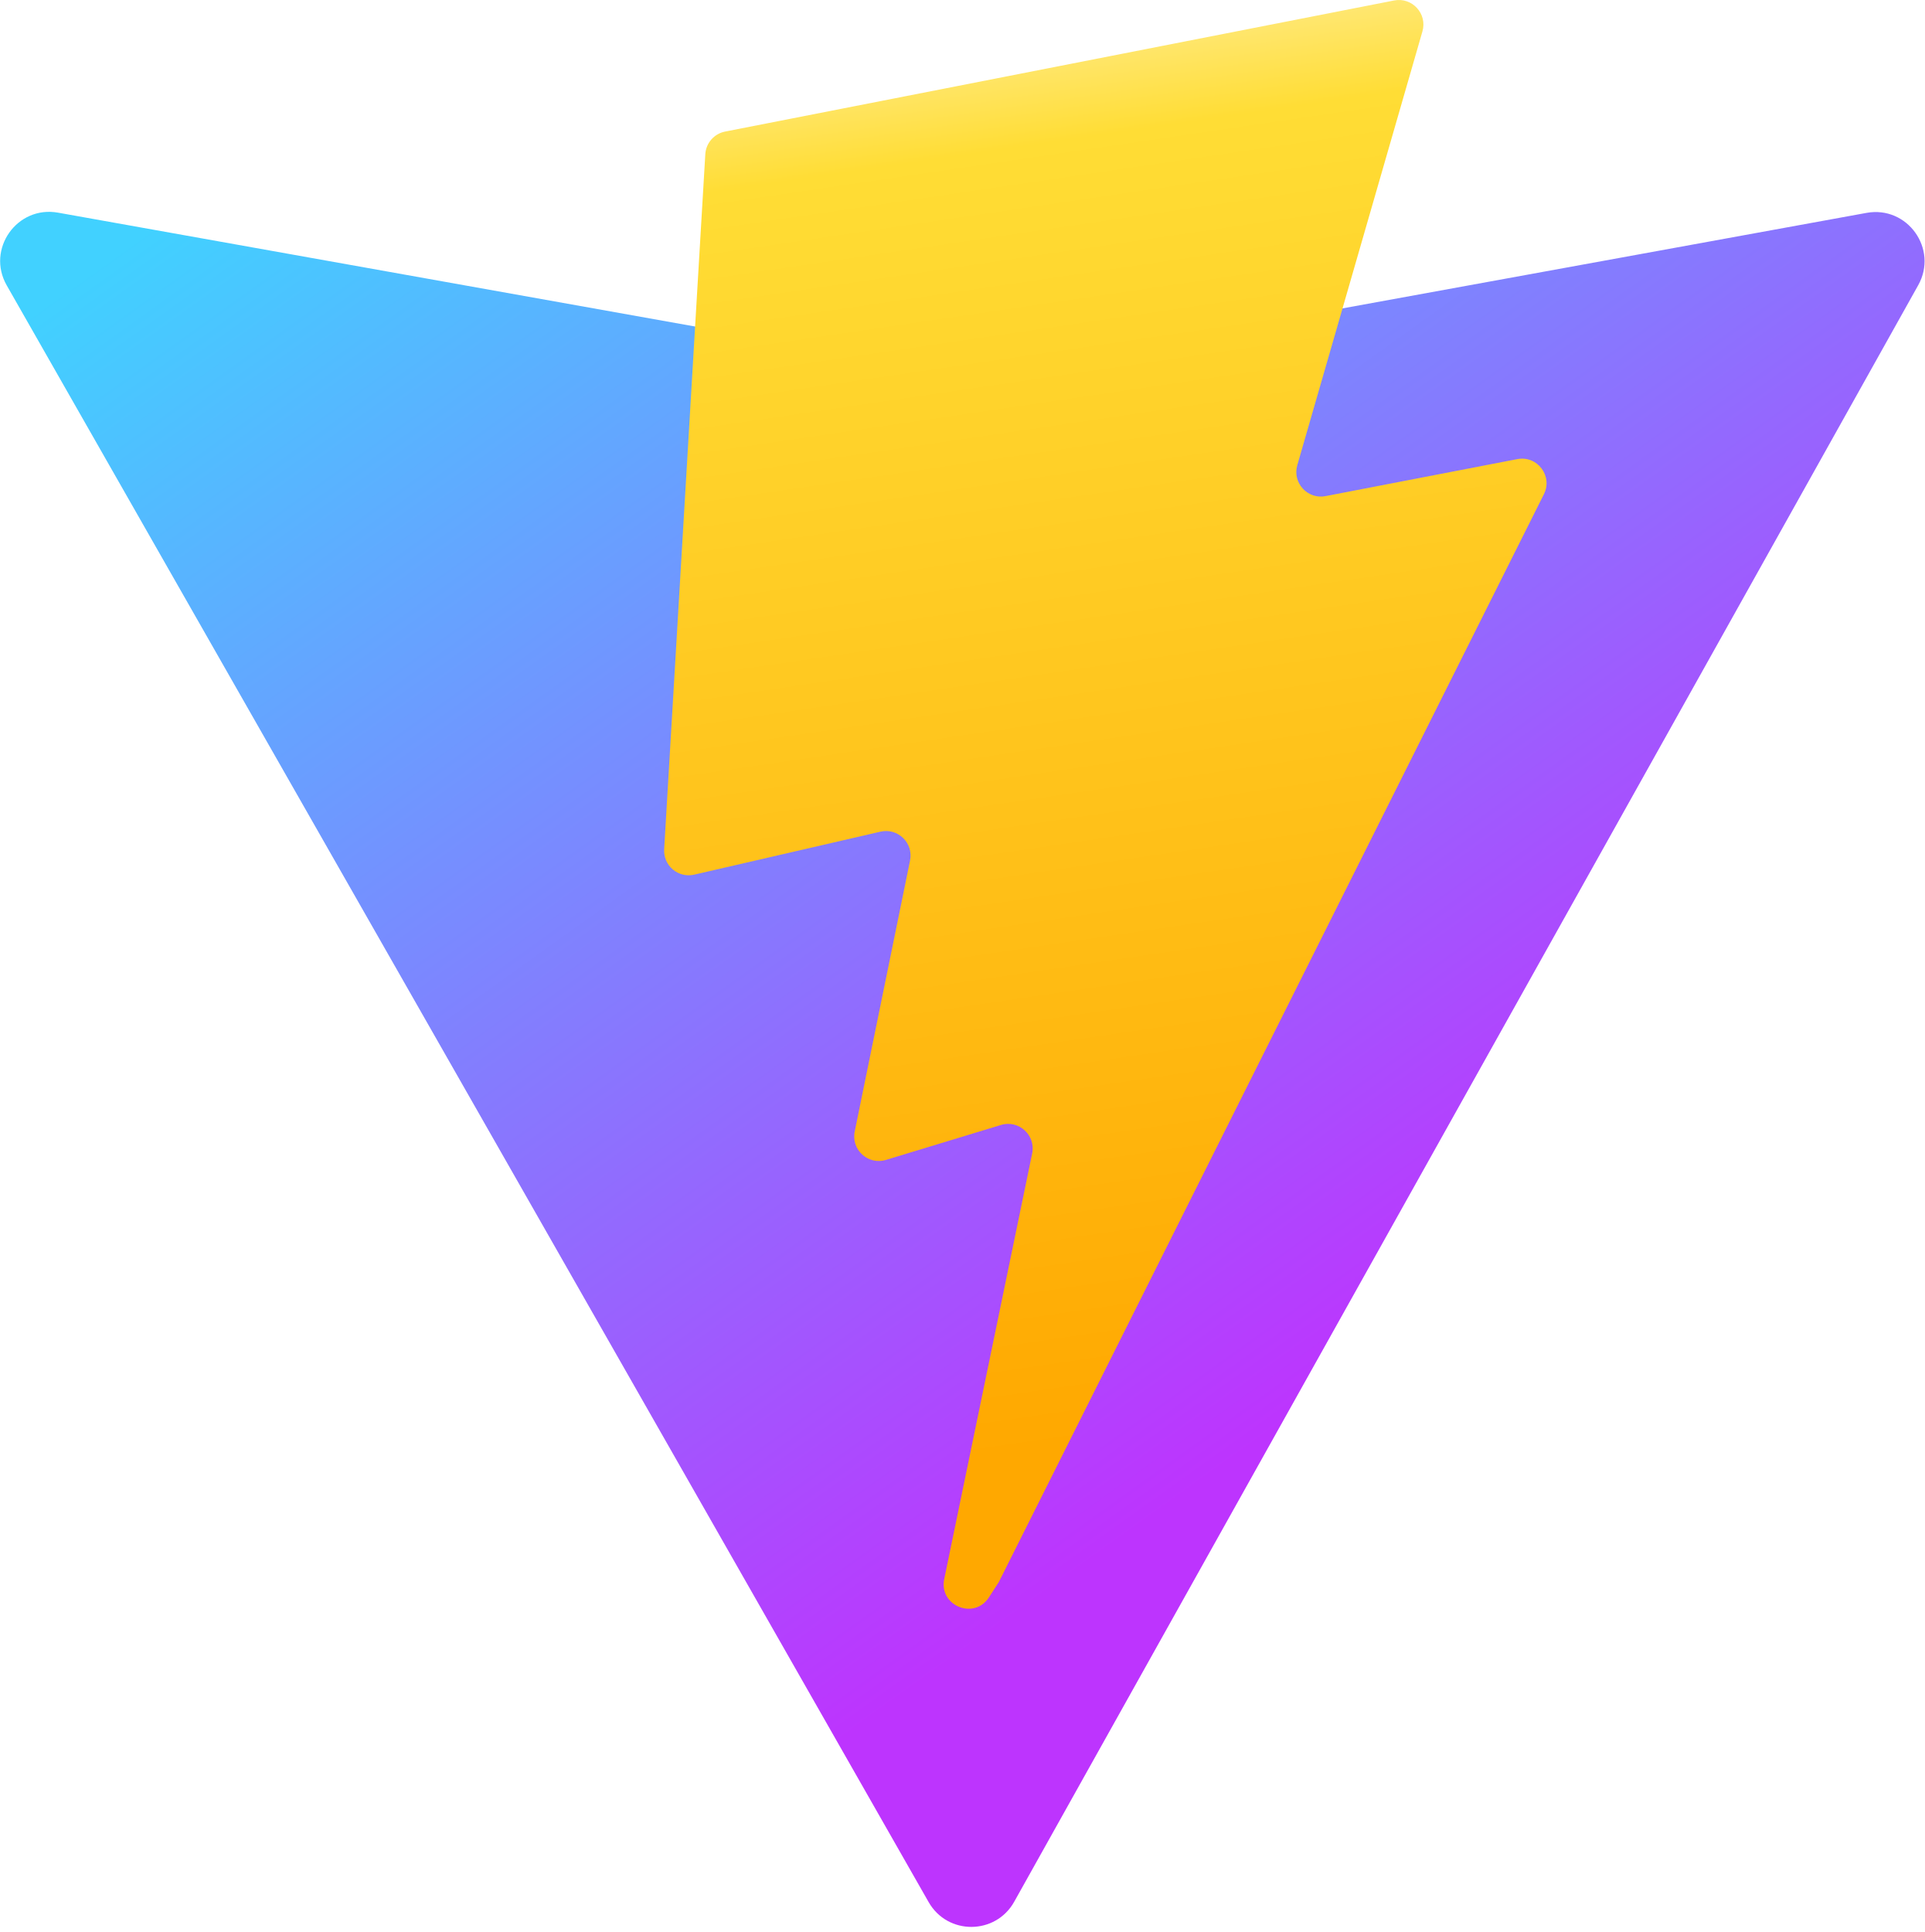
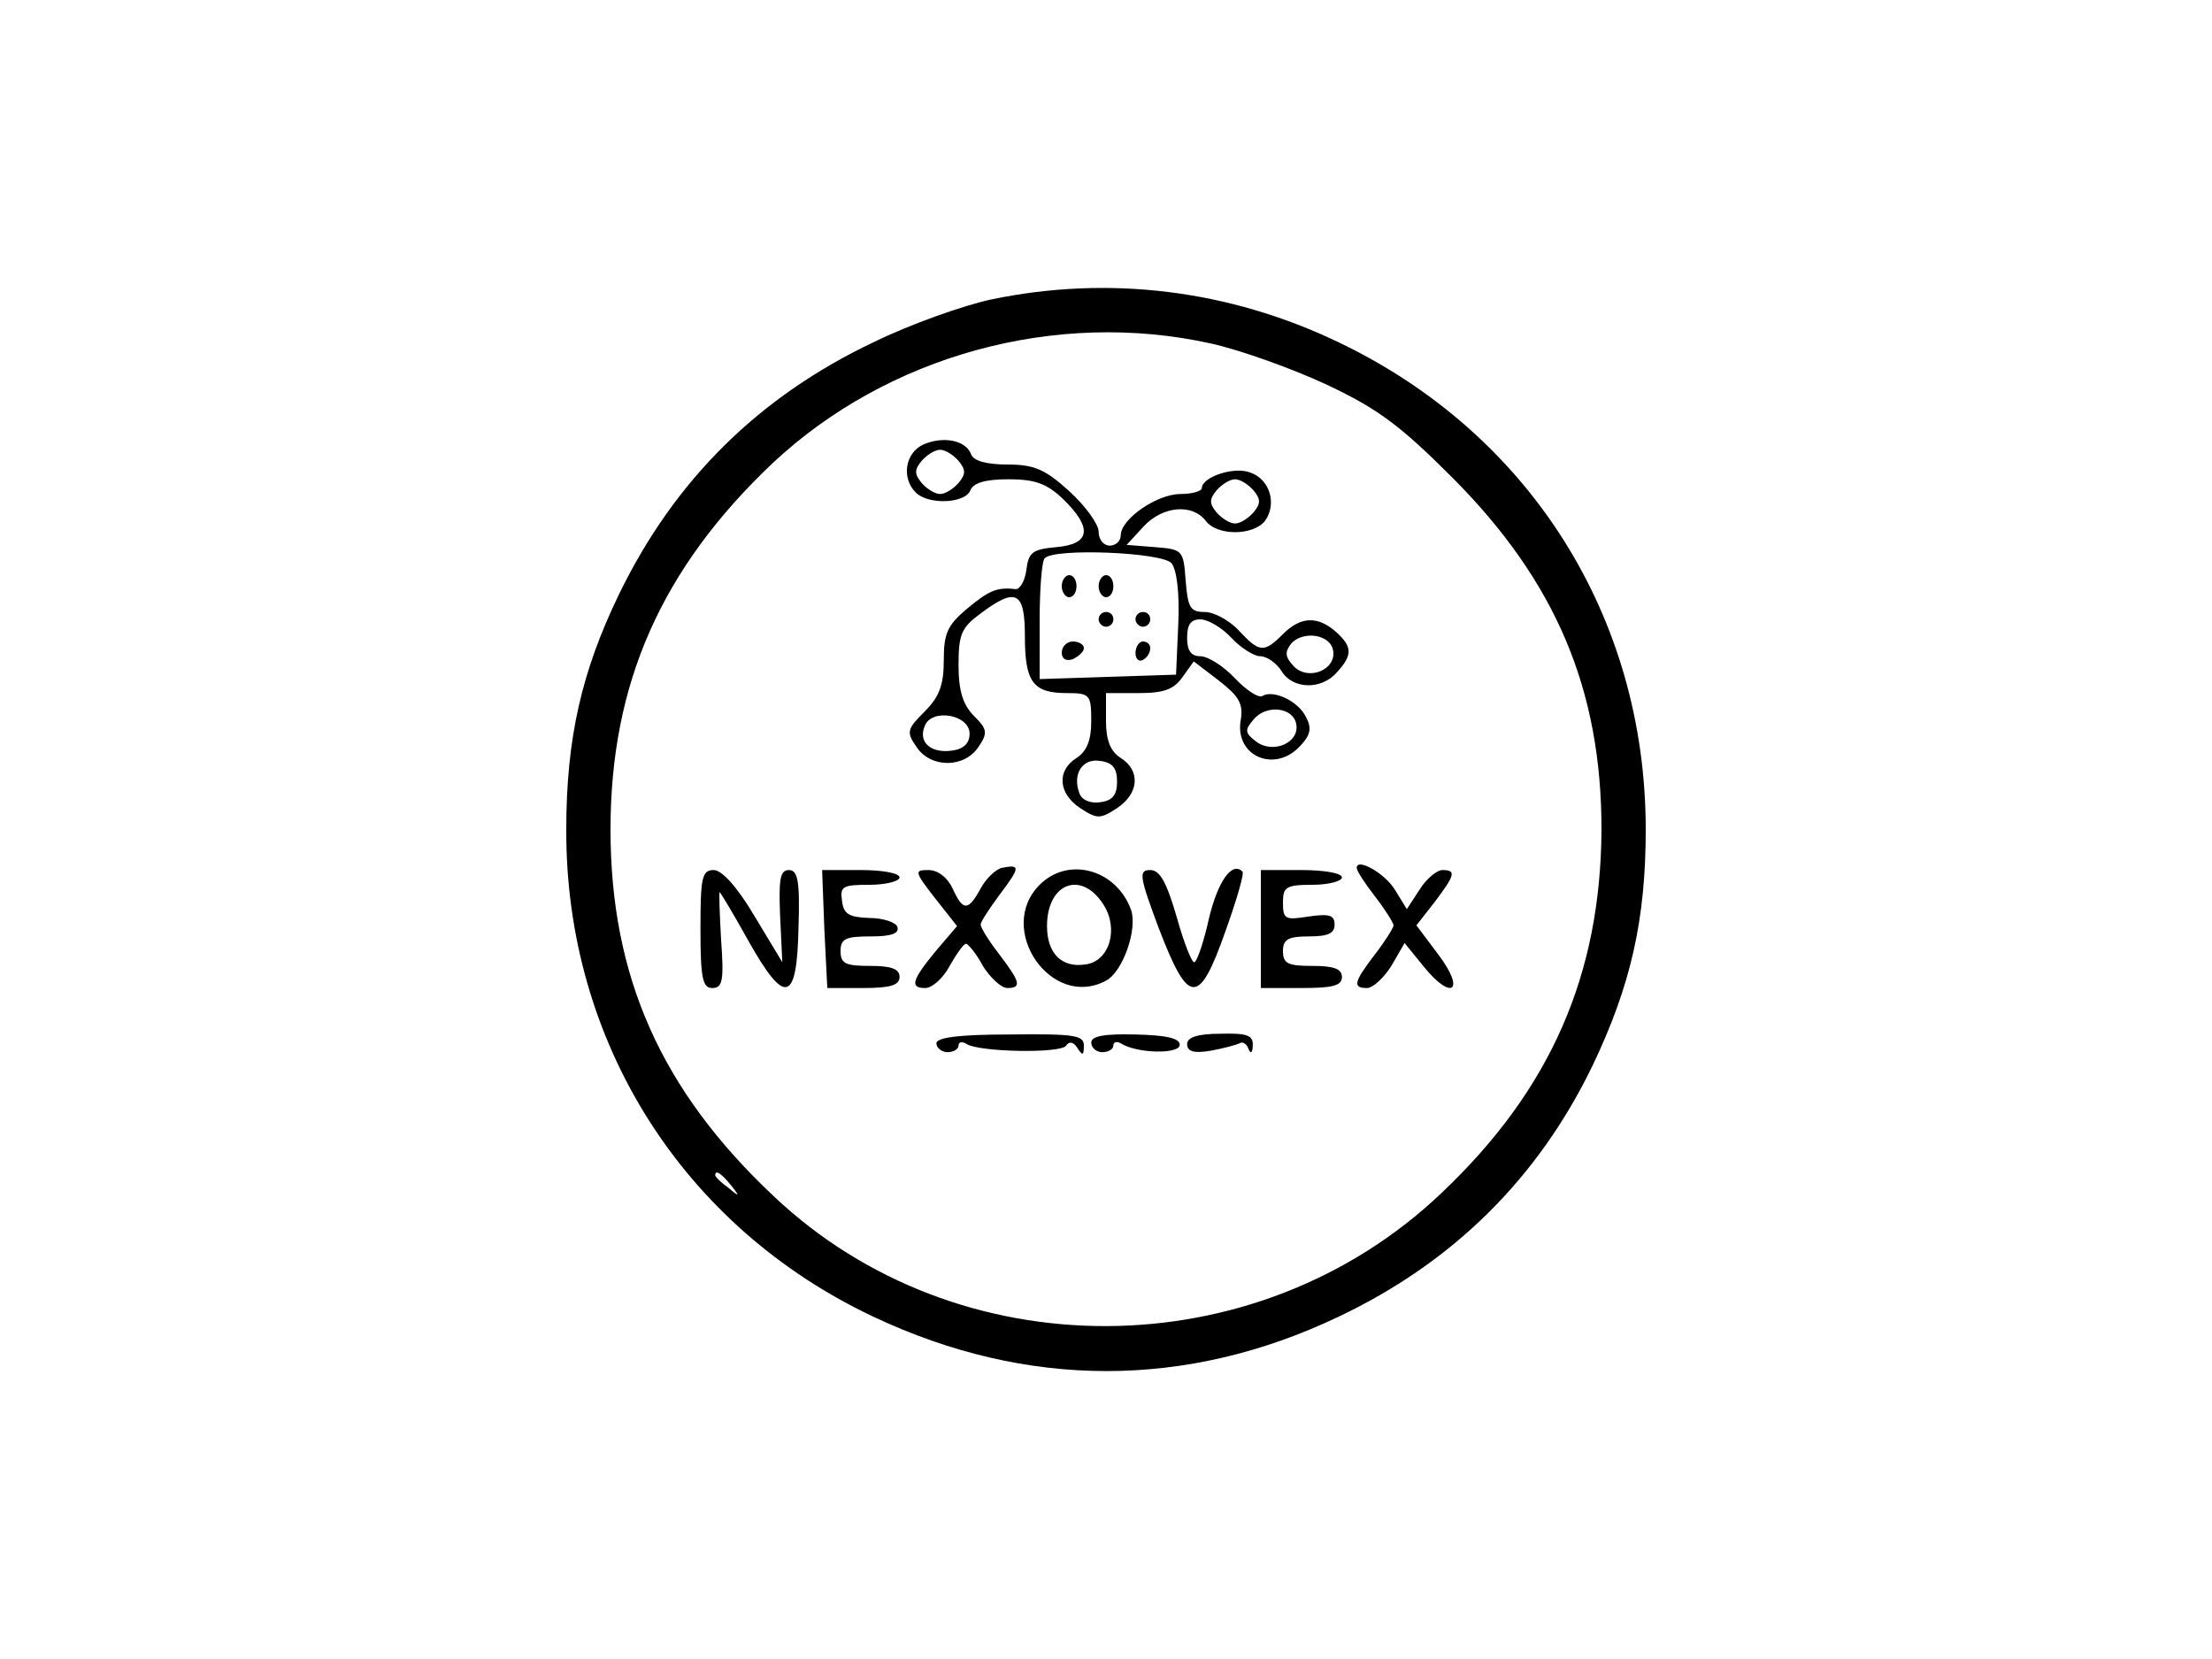
- <svg xmlns="http://www.w3.org/2000/svg" aria-hidden="true" role="img" className="iconify iconify--logos" width="31.88" height="32" preserveAspectRatio="xMidYMid meet" viewBox="0 0 256 257">
-   <defs>
-     <linearGradient id="IconifyId1813088fe1fbc01fb466" x1="-.828%" x2="57.636%" y1="7.652%" y2="78.411%">
-       <stop offset="0%" stop-color="#41D1FF" />
-       <stop offset="100%" stop-color="#BD34FE" />
-     </linearGradient>
-     <linearGradient id="IconifyId1813088fe1fbc01fb467" x1="43.376%" x2="50.316%" y1="2.242%" y2="89.03%">
-       <stop offset="0%" stop-color="#FFEA83" />
-       <stop offset="8.333%" stop-color="#FFDD35" />
-       <stop offset="100%" stop-color="#FFA800" />
-     </linearGradient>
-   </defs>
-   <path fill="url(#IconifyId1813088fe1fbc01fb466)" d="M255.153 37.938L134.897 252.976c-2.483 4.44-8.862 4.466-11.382.048L.875 37.958c-2.746-4.814 1.371-10.646 6.827-9.67l120.385 21.517a6.537 6.537 0 0 0 2.322-.004l117.867-21.483c5.438-.991 9.574 4.796 6.877 9.62Z" />
-   <path fill="url(#IconifyId1813088fe1fbc01fb467)" d="M185.432.063L96.44 17.501a3.268 3.268 0 0 0-2.634 3.014l-5.474 92.456a3.268 3.268 0 0 0 3.997 3.378l24.777-5.718c2.318-.535 4.413 1.507 3.936 3.838l-7.361 36.047c-.495 2.426 1.782 4.5 4.151 3.78l15.304-4.649c2.372-.72 4.652 1.36 4.15 3.788l-11.698 56.621c-.732 3.542 3.979 5.473 5.943 2.437l1.313-2.028l72.516-144.72c1.215-2.423-.88-5.186-3.54-4.672l-25.505 4.922c-2.396.462-4.435-1.77-3.759-4.114l16.646-57.705c.677-2.35-1.37-4.583-3.769-4.113Z" />
+ <svg xmlns="http://www.w3.org/2000/svg" version="1.0" width="300pt" height="225pt" viewBox="0 0 300 225" preserveAspectRatio="xMidYMid meet">
+   <g transform="translate(0,225) scale(0.1,-0.1)" fill="#000000" stroke="none">
+     <path d="M1345 1844 c-38 -8 -111 -34 -160 -58 -156 -74 -270 -187 -345 -341 -51 -105 -72 -196 -72 -320 -1 -288 158 -539 417 -661 208 -98 424 -98 630 0 156 74 271 188 345 341 52 109 72 198 72 320 0 288 -157 537 -417 661 -148 71 -311 91 -470 58z m298 -60 c40 -9 110 -34 157 -56 70 -33 100 -56 171 -127 139 -140 201 -286 201 -476 -1 -197 -69 -353 -217 -493 -251 -239 -656 -241 -906 -4 -152 143 -221 297 -221 497 0 198 69 354 220 497 156 146 384 209 595 162z m-652 -1141 c13 -16 12 -17 -3 -4 -10 7 -18 15 -18 17 0 8 8 3 21 -13z" />
+     <path d="M1252 1647 c-24 -11 -30 -45 -10 -65 17 -17 67 -15 74 3 4 10 20 15 52 15 36 0 52 -6 74 -27 40 -39 37 -61 -9 -65 -33 -3 -38 -7 -41 -31 -2 -15 -9 -27 -15 -26 -25 3 -36 -2 -66 -27 -26 -22 -31 -33 -31 -69 0 -34 -6 -50 -26 -70 -24 -24 -25 -28 -11 -48 19 -29 65 -29 84 0 13 19 12 24 -6 42 -15 15 -21 34 -21 69 0 42 4 51 30 70 48 36 60 30 60 -31 0 -62 11 -77 57 -77 31 0 33 -2 33 -38 0 -26 -6 -41 -20 -50 -27 -17 -25 -48 5 -68 23 -15 27 -15 50 0 30 20 32 51 5 68 -14 9 -20 24 -20 50 l0 38 44 0 c35 0 48 5 60 22 l15 21 34 -26 c27 -21 33 -31 30 -52 -10 -50 46 -75 81 -36 14 15 15 24 7 39 -11 22 -45 37 -59 28 -5 -3 -22 8 -37 24 -16 17 -37 30 -47 30 -13 0 -18 8 -18 25 0 18 5 25 18 25 10 0 29 -11 42 -25 13 -14 31 -25 39 -25 9 0 22 -9 29 -20 15 -25 54 -26 75 -2 22 24 21 35 -1 55 -25 22 -48 21 -72 -3 -26 -26 -32 -25 -60 5 -13 14 -34 25 -46 25 -20 0 -23 6 -26 43 -3 41 -4 42 -42 45 l-38 3 23 25 c26 28 66 31 84 8 15 -21 65 -21 81 0 16 23 6 56 -20 65 -22 9 -66 -6 -66 -21 0 -4 -13 -8 -29 -8 -32 0 -81 -34 -81 -56 0 -8 -7 -14 -15 -14 -8 0 -15 8 -15 19 0 10 -18 35 -40 55 -33 30 -48 36 -84 36 -28 0 -46 5 -49 14 -7 19 -38 25 -65 13z m48 -22 c10 -12 10 -18 0 -30 -7 -8 -18 -15 -25 -15 -7 0 -18 7 -25 15 -10 12 -10 18 0 30 7 8 18 15 25 15 7 0 18 -7 25 -15z m400 -40 c10 -12 10 -18 0 -30 -7 -8 -18 -15 -25 -15 -7 0 -18 7 -25 15 -10 12 -10 18 0 30 7 8 18 15 25 15 7 0 18 -7 25 -15z m-111 -99 c7 -9 11 -41 9 -83 l-3 -68 -92 -3 -93 -3 0 79 c0 43 3 82 7 85 13 14 160 8 172 -7z m219 -118 c5 -26 -33 -42 -53 -22 -12 13 -13 19 -4 31 16 18 53 13 57 -9z m-50 -100 c5 -25 -31 -41 -54 -24 -16 12 -16 16 -4 30 17 21 54 17 58 -6z m-443 -13 c0 -13 -8 -21 -24 -23 -28 -4 -46 11 -37 33 9 25 61 16 61 -10z m200 -65 c0 -18 -6 -26 -23 -28 -13 -2 -25 3 -28 12 -10 26 4 48 28 44 17 -2 23 -10 23 -28z" />
+     <path d="M1440 1455 c0 -8 5 -15 10 -15 6 0 10 7 10 15 0 8 -4 15 -10 15 -5 0 -10 -7 -10 -15z" />
+     <path d="M1490 1455 c0 -8 5 -15 10 -15 6 0 10 7 10 15 0 8 -4 15 -10 15 -5 0 -10 -7 -10 -15z" />
+     <path d="M1490 1410 c0 -5 5 -10 10 -10 6 0 10 5 10 10 0 6 -4 10 -10 10 -5 0 -10 -4 -10 -10z" />
+     <path d="M1540 1410 c0 -5 5 -10 10 -10 6 0 10 5 10 10 0 6 -4 10 -10 10 -5 0 -10 -4 -10 -10z" />
+     <path d="M1440 1365 c0 -9 6 -12 15 -9 8 4 15 10 15 15 0 5 -7 9 -15 9 -8 0 -15 -7 -15 -15z" />
+     <path d="M1540 1364 c0 -8 5 -12 10 -9 6 3 10 10 10 16 0 5 -4 9 -10 9 -5 0 -10 -7 -10 -16z" />
+     <path d="M1359 1073 c-9 -2 -22 -15 -29 -28 -17 -31 -24 -31 -38 0 -7 15 -20 25 -33 25 -19 0 -19 -2 9 -38 l30 -38 -29 -34 c-33 -40 -35 -50 -14 -50 9 0 24 13 33 30 9 16 19 30 22 30 3 0 14 -13 23 -30 10 -16 25 -30 33 -30 20 0 18 8 -11 46 -14 18 -25 36 -25 40 0 4 12 22 26 41 28 37 28 41 3 36z" />
+     <path d="M1840 1073 c0 -4 11 -21 25 -39 14 -18 25 -36 25 -39 0 -3 -11 -21 -25 -39 -29 -38 -31 -46 -11 -46 8 0 23 14 33 30 l18 31 26 -32 c38 -47 57 -33 20 16 l-30 40 25 32 c28 37 29 43 10 43 -7 0 -22 -12 -31 -27 l-17 -26 -16 26 c-14 23 -52 44 -52 30z" />
+     <path d="M950 990 c0 -67 3 -80 16 -80 14 0 16 10 12 65 -2 36 -3 65 -2 65 1 0 19 -30 39 -66 50 -89 66 -84 68 19 2 62 -1 77 -13 77 -12 0 -14 -12 -12 -62 l3 -63 -38 63 c-23 39 -44 62 -55 62 -16 0 -18 -10 -18 -80z" />
+     <path d="M1118 990 l4 -80 49 0 c37 0 49 4 49 15 0 11 -11 15 -40 15 -33 0 -40 3 -40 20 0 17 7 20 41 20 28 0 39 4 36 13 -2 6 -19 12 -38 12 -27 1 -35 5 -37 23 -3 20 1 22 37 22 23 0 41 5 41 10 0 6 -24 10 -52 10 l-53 0 3 -80z" />
+     <path d="M1410 1050 c-60 -60 16 -170 90 -130 23 12 43 70 34 96 -20 55 -85 73 -124 34z m86 -26 c22 -33 9 -78 -24 -82 -32 -5 -52 15 -52 52 0 58 46 76 76 30z" />
+     <path d="M1572 990 c40 -104 54 -105 90 -3 15 42 26 79 23 81 -14 14 -33 -13 -45 -62 -7 -32 -16 -59 -20 -61 -3 -2 -14 25 -24 61 -14 48 -23 64 -36 64 -16 0 -15 -8 12 -80z" />
+     <path d="M1710 990 l0 -80 55 0 c42 0 55 3 55 15 0 11 -11 15 -40 15 -33 0 -40 3 -40 20 0 16 7 20 35 20 26 0 35 4 35 16 0 13 -7 15 -35 11 -32 -5 -35 -4 -35 19 0 21 4 24 40 24 22 0 40 5 40 10 0 6 -25 10 -55 10 l-55 0 0 -80z" />
+     <path d="M1270 835 c0 -6 7 -12 15 -12 8 0 15 4 15 9 0 5 5 6 11 2 18 -11 129 -13 135 -2 4 6 10 5 15 -3 7 -11 9 -11 9 3 0 14 -13 16 -100 15 -69 0 -100 -4 -100 -12z" />
+     <path d="M1480 836 c0 -7 7 -13 15 -13 8 0 15 4 15 9 0 5 5 6 10 3 22 -14 80 -15 80 -2 0 9 -18 13 -60 14 -42 1 -60 -2 -60 -11z" />
+     <path d="M1610 834 c0 -10 9 -13 32 -9 17 3 35 8 39 10 4 3 10 -1 12 -7 3 -8 6 -6 6 4 1 14 -8 17 -44 16 -31 0 -45 -5 -45 -14z" />
+   </g>
</svg>
